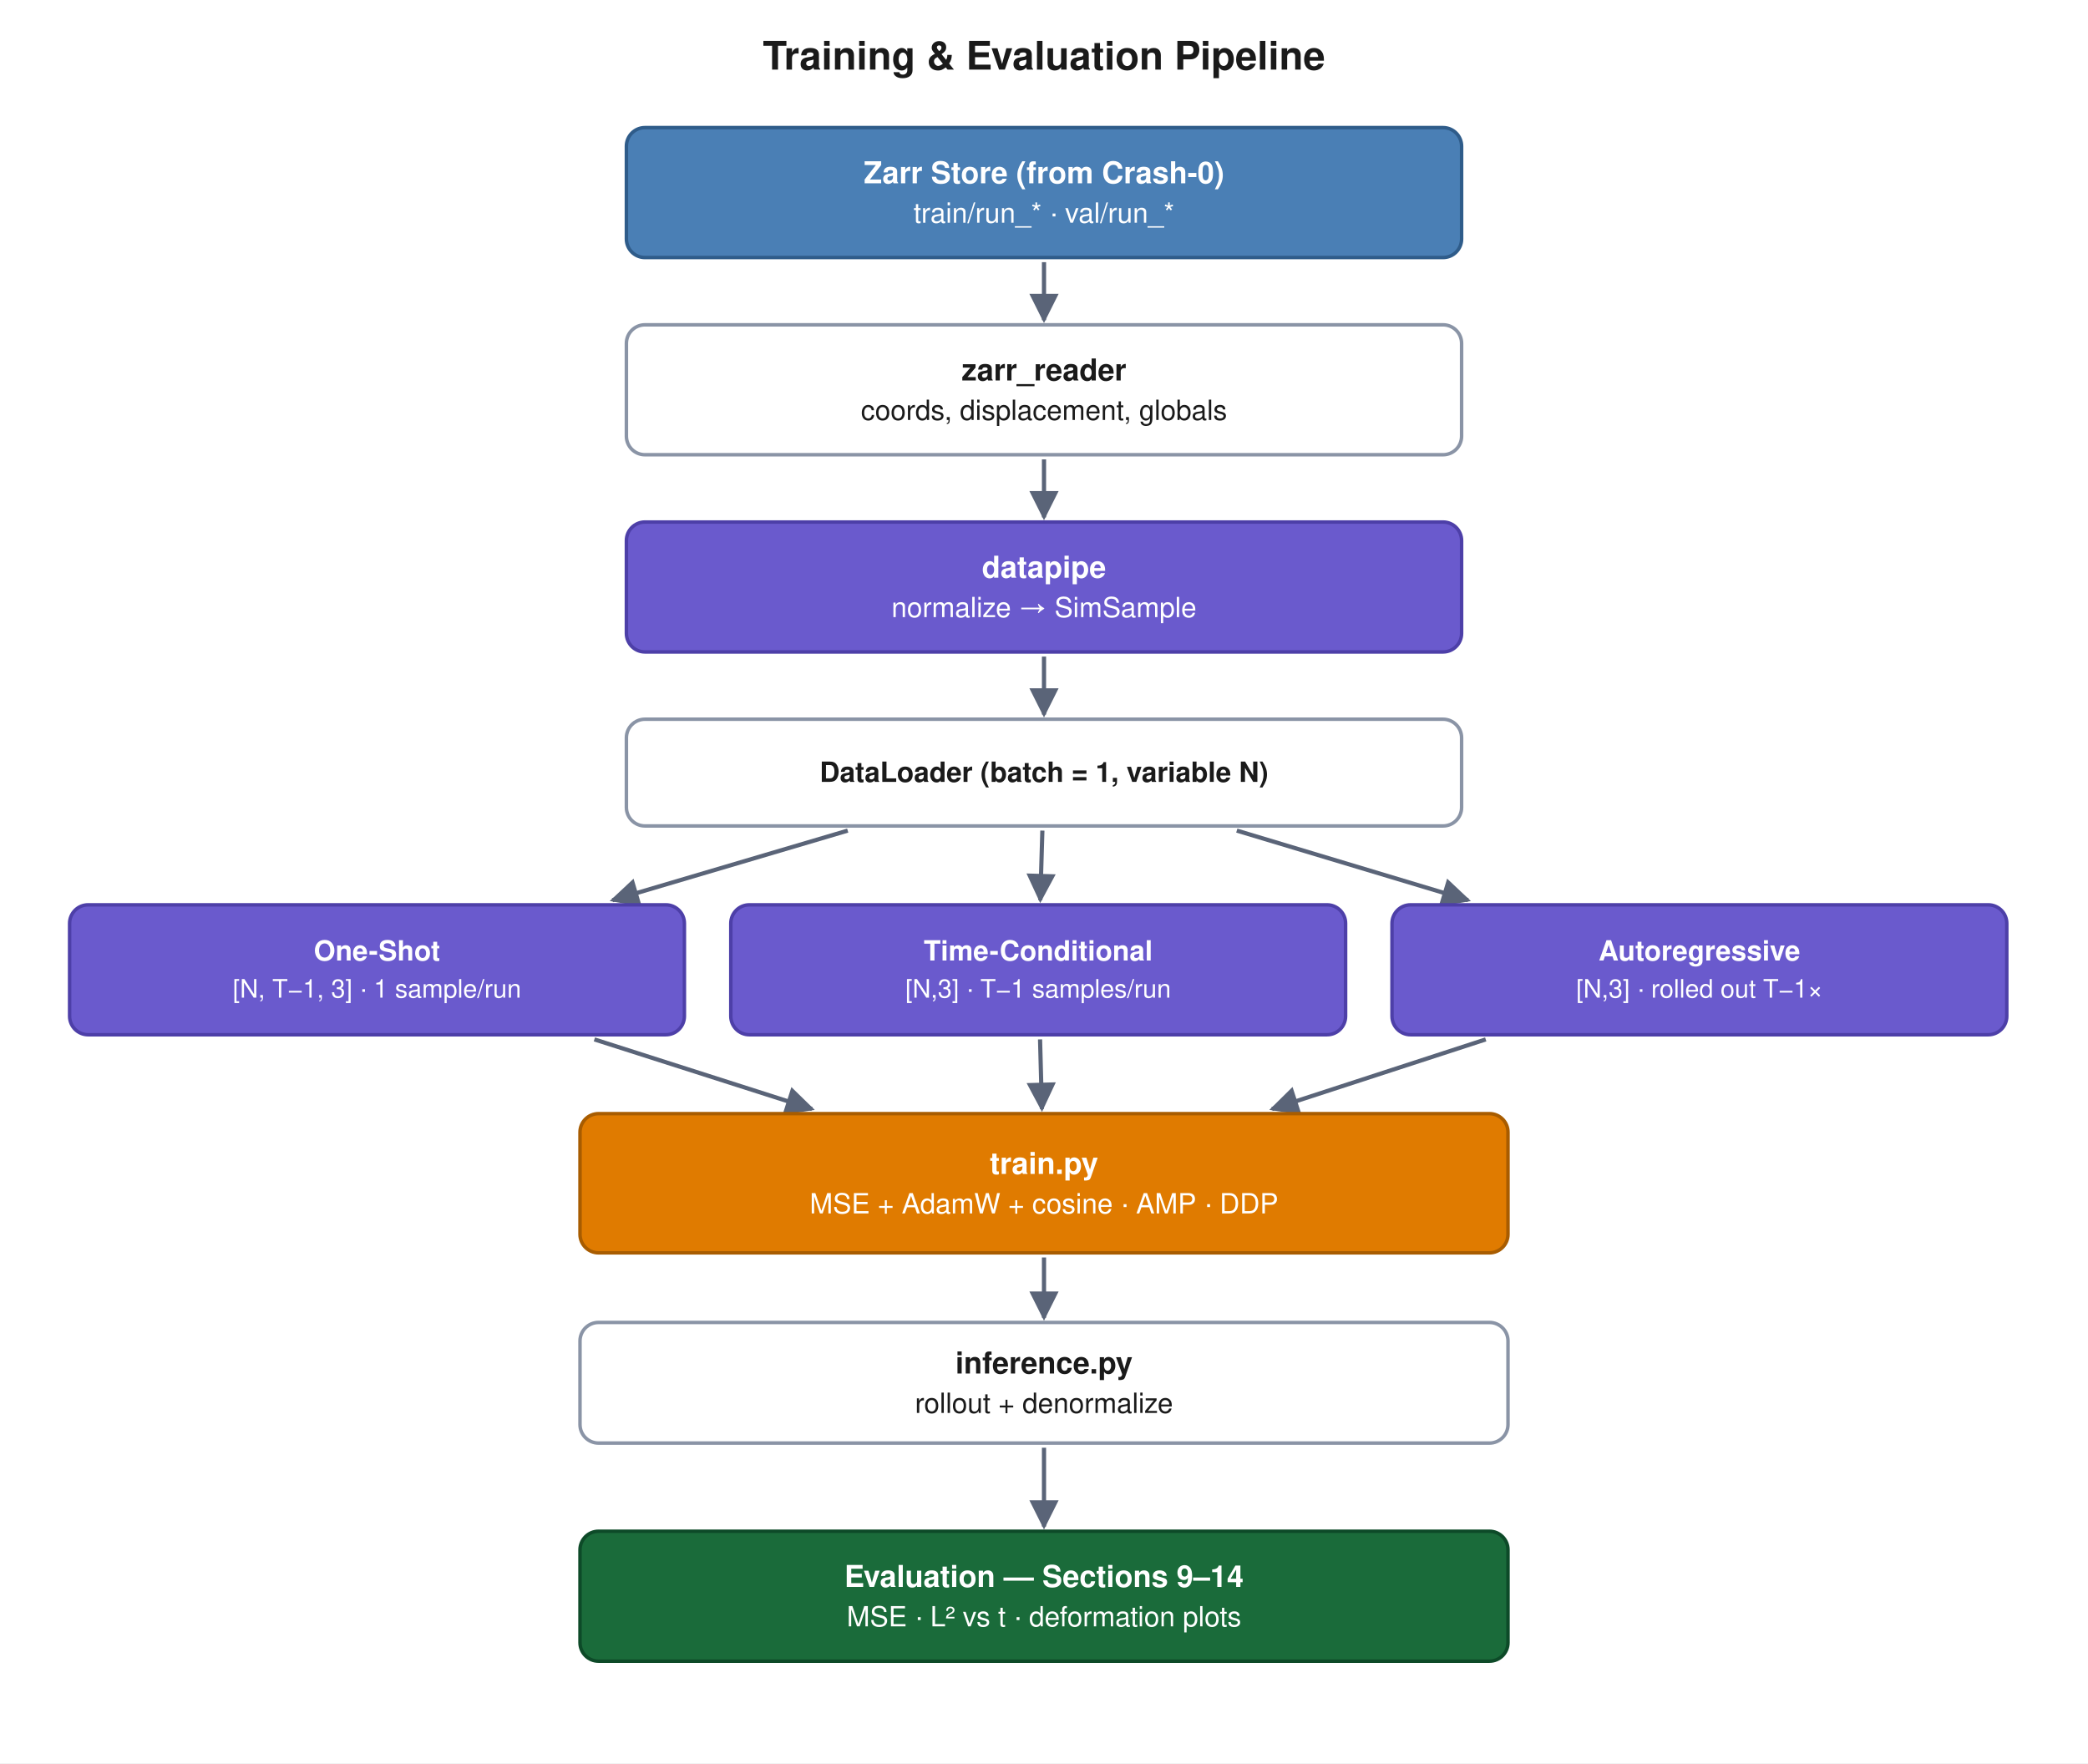
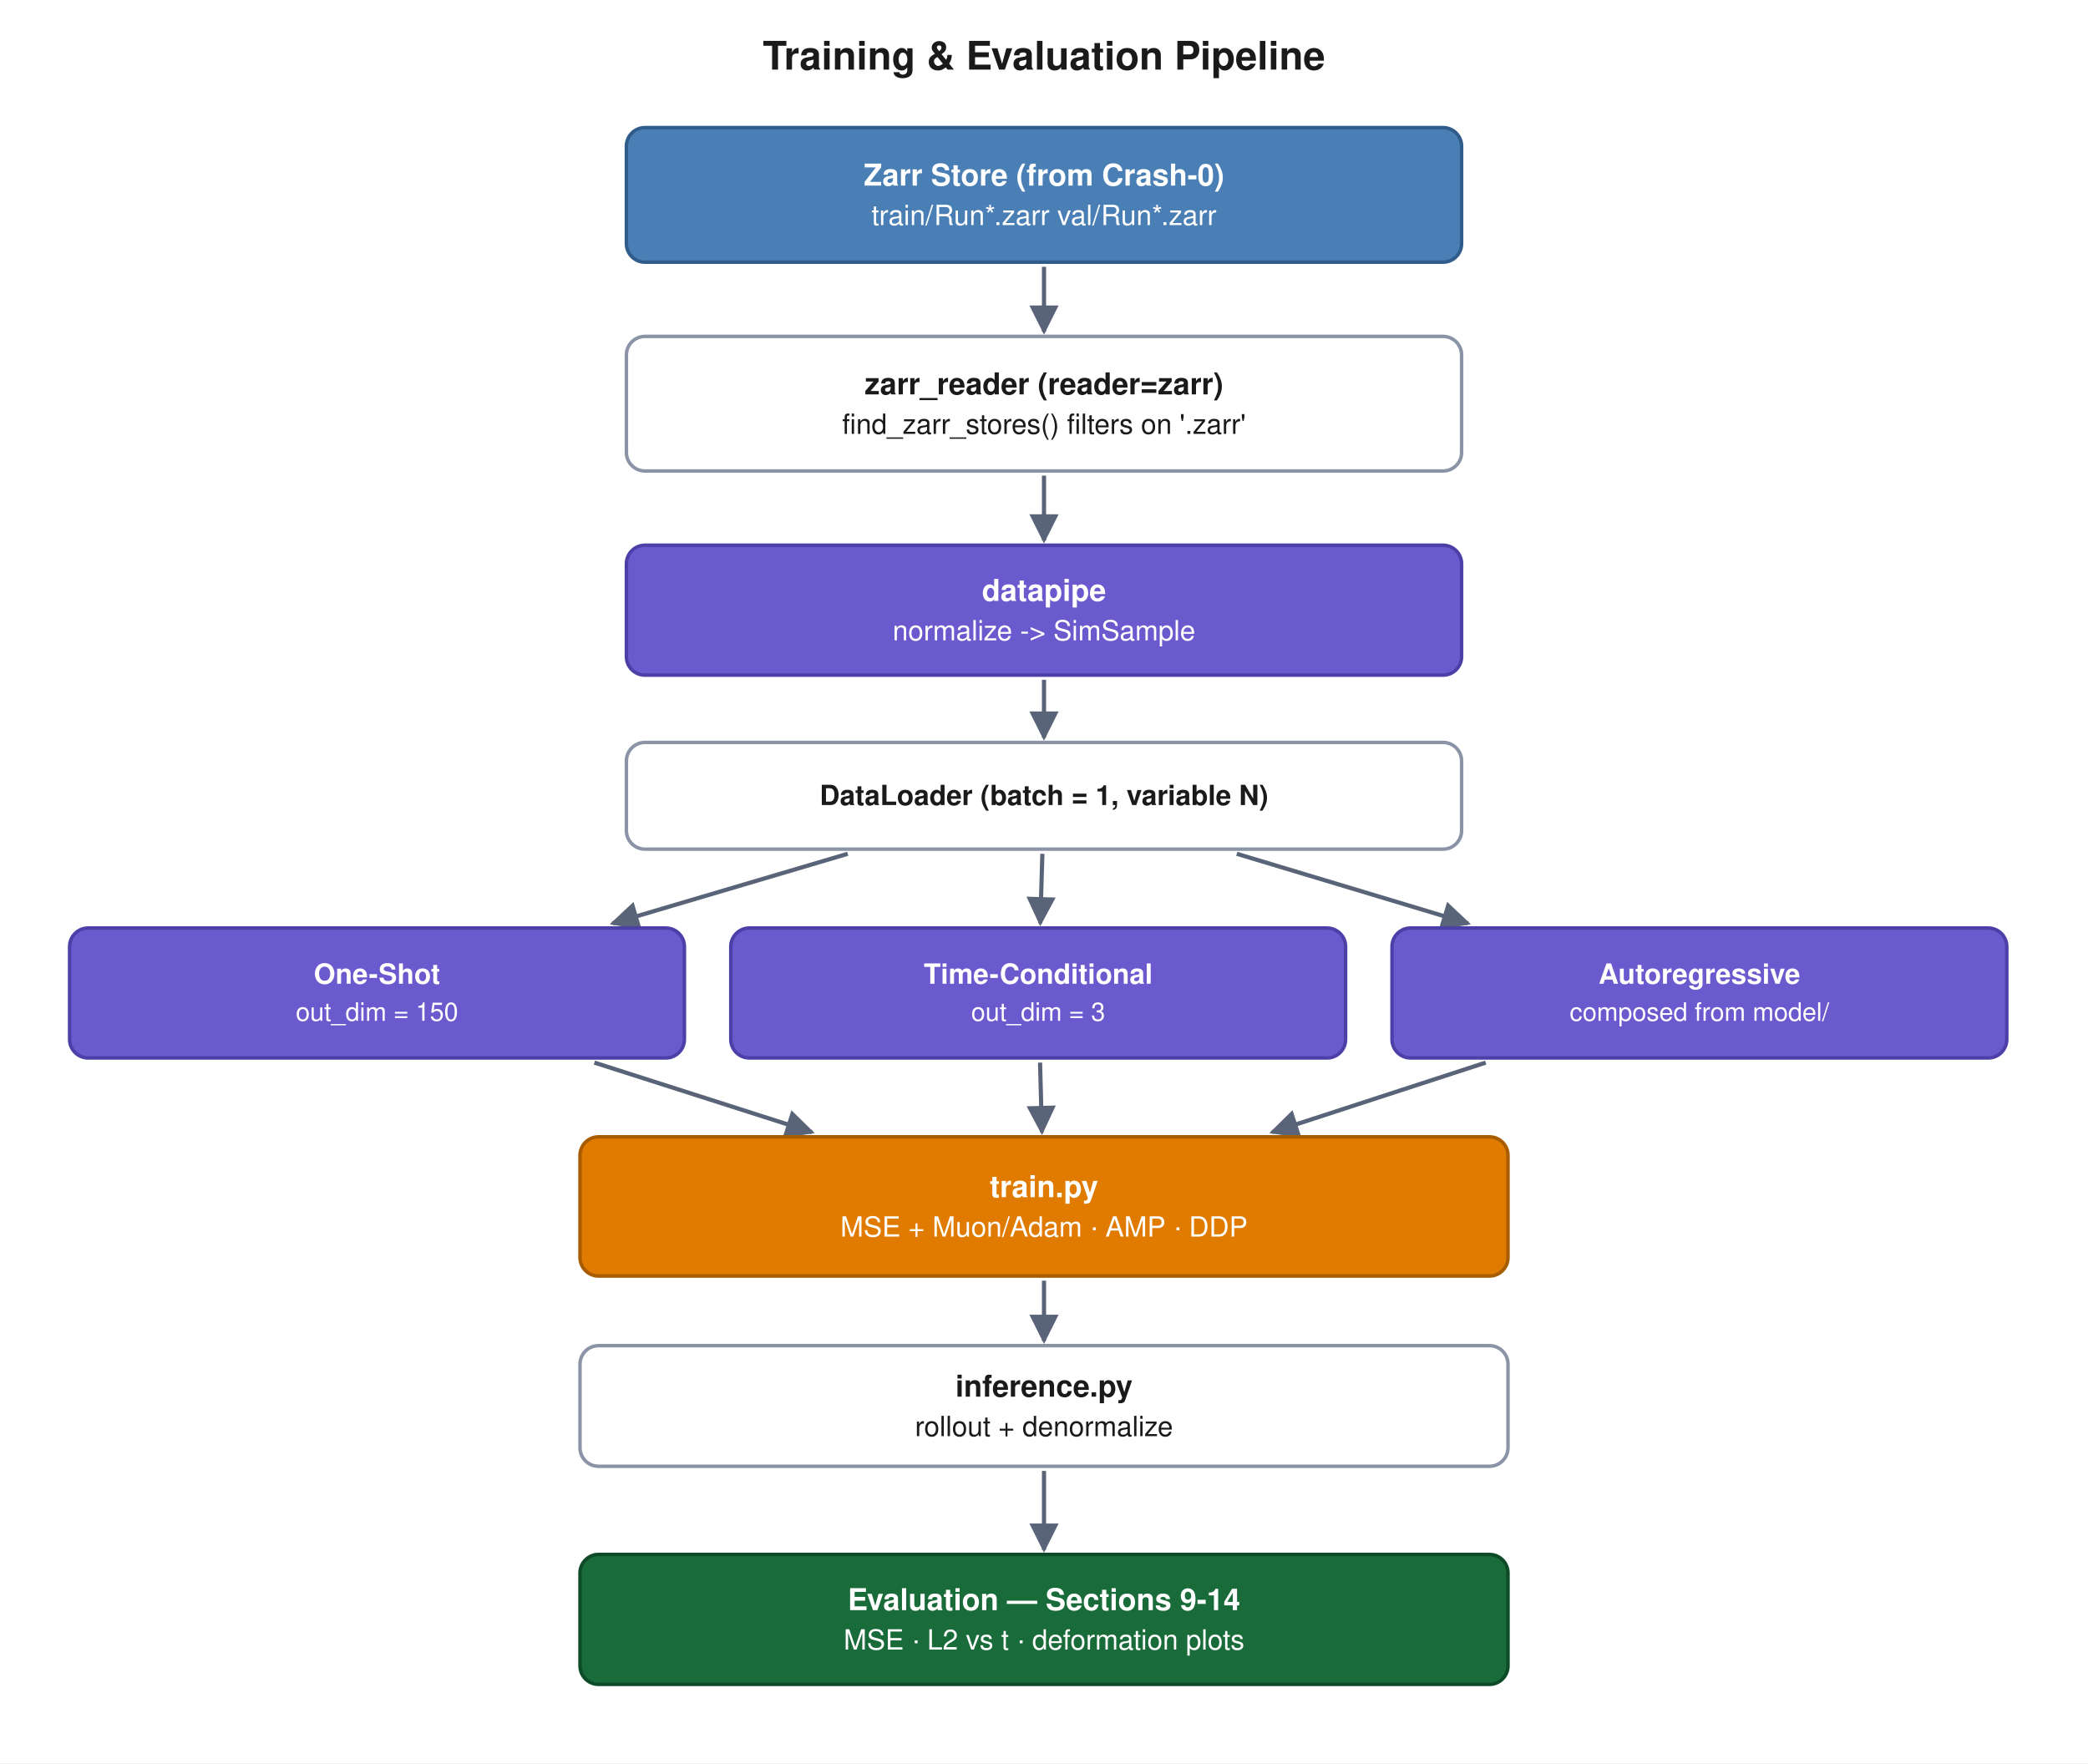
<svg xmlns="http://www.w3.org/2000/svg" width="900" height="760" viewBox="0 0 900 760" font-family="Helvetica,Arial,sans-serif">
  <defs>
    <marker id="ah" viewBox="0 0 10 10" refX="9" refY="5" markerWidth="7" markerHeight="7" orient="auto-start-reverse">
      <path d="M 0 0 L 10 5 L 0 10 z" fill="#5a6478" />
    </marker>
  </defs>
  <rect width="900" height="760" fill="#ffffff" />
  <text x="450.0" y="30" text-anchor="middle" font-size="17" font-weight="700" fill="#1a1a1a">Training &amp; Evaluation Pipeline</text>
-   <path d="M 450.0 113.0 L 450.0 138.0" fill="none" stroke="#5a6478" stroke-width="1.8" marker-end="url(#ah)" />
-   <path d="M 450.0 198.0 L 450.0 223.0" fill="none" stroke="#5a6478" stroke-width="1.8" marker-end="url(#ah)" />
-   <path d="M 450.0 283.0 L 450.0 308.0" fill="none" stroke="#5a6478" stroke-width="1.8" marker-end="url(#ah)" />
-   <path d="M 365.4 358.0 L 264.0 388.0" fill="none" stroke="#5a6478" stroke-width="1.8" marker-end="url(#ah)" />
-   <path d="M 256.2 448.0 L 350.0 478.0" fill="none" stroke="#5a6478" stroke-width="1.8" marker-end="url(#ah)" />
-   <path d="M 449.3 358.0 L 448.4 388.0" fill="none" stroke="#5a6478" stroke-width="1.8" marker-end="url(#ah)" />
-   <path d="M 448.3 448.0 L 449.1 478.0" fill="none" stroke="#5a6478" stroke-width="1.8" marker-end="url(#ah)" />
-   <path d="M 533.1 358.0 L 632.8 388.0" fill="none" stroke="#5a6478" stroke-width="1.8" marker-end="url(#ah)" />
-   <path d="M 640.4 448.0 L 548.3 478.0" fill="none" stroke="#5a6478" stroke-width="1.8" marker-end="url(#ah)" />
-   <path d="M 450.0 542.0 L 450.0 568.0" fill="none" stroke="#5a6478" stroke-width="1.8" marker-end="url(#ah)" />
-   <path d="M 450.0 624.0 L 450.0 658.0" fill="none" stroke="#5a6478" stroke-width="1.8" marker-end="url(#ah)" />
-   <rect x="270" y="55" width="360" height="56" rx="8" fill="#4a7fb5" stroke="#2f5c8a" stroke-width="1.5" />
-   <text x="450.0" y="79.0" text-anchor="middle" font-size="13" font-weight="700" fill="#ffffff">Zarr Store  (from Crash-0)</text>
-   <text x="450.0" y="96.0" text-anchor="middle" font-size="12" font-weight="400" fill="#ffffff">train/run_*  ·  val/run_*</text>
-   <rect x="270" y="140" width="360" height="56" rx="8" fill="#ffffff" stroke="#8a94a6" stroke-width="1.5" />
-   <text x="450.0" y="164.0" text-anchor="middle" font-size="13" font-weight="700" fill="#1a1a1a">zarr_reader</text>
-   <text x="450.0" y="181.0" text-anchor="middle" font-size="12" font-weight="400" fill="#1a1a1a">coords, displacement, globals</text>
-   <rect x="270" y="225" width="360" height="56" rx="8" fill="#6a5acd" stroke="#4d3fa8" stroke-width="1.5" />
-   <text x="450.0" y="249.0" text-anchor="middle" font-size="13" font-weight="700" fill="#ffffff">datapipe</text>
-   <text x="450.0" y="266.0" text-anchor="middle" font-size="12" font-weight="400" fill="#ffffff">normalize → SimSample</text>
-   <rect x="270" y="310" width="360" height="46" rx="8" fill="#ffffff" stroke="#8a94a6" stroke-width="1.5" />
-   <text x="450.0" y="337.0" text-anchor="middle" font-size="12" font-weight="700" fill="#1a1a1a">DataLoader  (batch = 1, variable N)</text>
-   <rect x="30" y="390" width="265" height="56" rx="8" fill="#6a5acd" stroke="#4d3fa8" stroke-width="1.5" />
-   <text x="162.5" y="414.0" text-anchor="middle" font-size="12" font-weight="700" fill="#ffffff">One-Shot</text>
-   <text x="162.5" y="430.0" text-anchor="middle" font-size="11" font-weight="400" fill="#ffffff">[N, T−1, 3] · 1 sample/run</text>
-   <rect x="315" y="390" width="265" height="56" rx="8" fill="#6a5acd" stroke="#4d3fa8" stroke-width="1.5" />
-   <text x="447.5" y="414.0" text-anchor="middle" font-size="12" font-weight="700" fill="#ffffff">Time-Conditional</text>
-   <text x="447.5" y="430.0" text-anchor="middle" font-size="11" font-weight="400" fill="#ffffff">[N,3] · T−1 samples/run</text>
-   <rect x="600" y="390" width="265" height="56" rx="8" fill="#6a5acd" stroke="#4d3fa8" stroke-width="1.5" />
-   <text x="732.5" y="414.0" text-anchor="middle" font-size="12" font-weight="700" fill="#ffffff">Autoregressive</text>
-   <text x="732.5" y="430.0" text-anchor="middle" font-size="11" font-weight="400" fill="#ffffff">[N,3] · rolled out T−1×</text>
-   <rect x="250" y="480" width="400" height="60" rx="8" fill="#e07b00" stroke="#a85c00" stroke-width="1.5" />
-   <text x="450.0" y="506.0" text-anchor="middle" font-size="13" font-weight="700" fill="#ffffff">train.py</text>
-   <text x="450.0" y="523.0" text-anchor="middle" font-size="12" font-weight="400" fill="#ffffff">MSE + AdamW + cosine · AMP · DDP</text>
-   <rect x="250" y="570" width="400" height="52" rx="8" fill="#ffffff" stroke="#8a94a6" stroke-width="1.5" />
-   <text x="450.0" y="592.0" text-anchor="middle" font-size="13" font-weight="700" fill="#1a1a1a">inference.py</text>
-   <text x="450.0" y="609.0" text-anchor="middle" font-size="12" font-weight="400" fill="#1a1a1a">rollout + denormalize</text>
-   <rect x="250" y="660" width="400" height="56" rx="8" fill="#1a6b3a" stroke="#0d4a28" stroke-width="1.5" />
-   <text x="450.0" y="684.0" text-anchor="middle" font-size="13" font-weight="700" fill="#ffffff">Evaluation — Sections 9–14</text>
-   <text x="450.0" y="701.0" text-anchor="middle" font-size="12" font-weight="400" fill="#ffffff">MSE · L² vs t · deformation plots</text>
+   <path d="M 450.0 115.0 L 450.0 143.0" fill="none" stroke="#5a6478" stroke-width="1.8" marker-end="url(#ah)" />
+   <path d="M 450.0 205.0 L 450.0 233.0" fill="none" stroke="#5a6478" stroke-width="1.8" marker-end="url(#ah)" />
+   <path d="M 450.0 293.0 L 450.0 318.0" fill="none" stroke="#5a6478" stroke-width="1.8" marker-end="url(#ah)" />
+   <path d="M 365.4 368.0 L 264.0 398.0" fill="none" stroke="#5a6478" stroke-width="1.8" marker-end="url(#ah)" />
+   <path d="M 256.2 458.0 L 350.0 488.0" fill="none" stroke="#5a6478" stroke-width="1.8" marker-end="url(#ah)" />
+   <path d="M 449.3 368.0 L 448.4 398.0" fill="none" stroke="#5a6478" stroke-width="1.8" marker-end="url(#ah)" />
+   <path d="M 448.3 458.0 L 449.1 488.0" fill="none" stroke="#5a6478" stroke-width="1.8" marker-end="url(#ah)" />
+   <path d="M 533.1 368.0 L 632.8 398.0" fill="none" stroke="#5a6478" stroke-width="1.8" marker-end="url(#ah)" />
+   <path d="M 640.4 458.0 L 548.3 488.0" fill="none" stroke="#5a6478" stroke-width="1.8" marker-end="url(#ah)" />
+   <path d="M 450.0 552.0 L 450.0 578.0" fill="none" stroke="#5a6478" stroke-width="1.8" marker-end="url(#ah)" />
+   <path d="M 450.0 634.0 L 450.0 668.0" fill="none" stroke="#5a6478" stroke-width="1.8" marker-end="url(#ah)" />
+   <rect x="270" y="55" width="360" height="58" rx="8" fill="#4a7fb5" stroke="#2f5c8a" stroke-width="1.5" />
+   <text x="450.0" y="80.0" text-anchor="middle" font-size="13" font-weight="700" fill="#ffffff">Zarr Store  (from Crash-0)</text>
+   <text x="450.0" y="97.0" text-anchor="middle" font-size="12" font-weight="400" fill="#ffffff">train/Run*.zarr   val/Run*.zarr</text>
+   <rect x="270" y="145" width="360" height="58" rx="8" fill="#ffffff" stroke="#8a94a6" stroke-width="1.5" />
+   <text x="450.0" y="170.0" text-anchor="middle" font-size="13" font-weight="700" fill="#1a1a1a">zarr_reader  (reader=zarr)</text>
+   <text x="450.0" y="187.0" text-anchor="middle" font-size="12" font-weight="400" fill="#1a1a1a">find_zarr_stores() filters on '.zarr'</text>
+   <rect x="270" y="235" width="360" height="56" rx="8" fill="#6a5acd" stroke="#4d3fa8" stroke-width="1.5" />
+   <text x="450.0" y="259.0" text-anchor="middle" font-size="13" font-weight="700" fill="#ffffff">datapipe</text>
+   <text x="450.0" y="276.0" text-anchor="middle" font-size="12" font-weight="400" fill="#ffffff">normalize -&gt; SimSample</text>
+   <rect x="270" y="320" width="360" height="46" rx="8" fill="#ffffff" stroke="#8a94a6" stroke-width="1.5" />
+   <text x="450.0" y="347.0" text-anchor="middle" font-size="12" font-weight="700" fill="#1a1a1a">DataLoader  (batch = 1, variable N)</text>
+   <rect x="30" y="400" width="265" height="56" rx="8" fill="#6a5acd" stroke="#4d3fa8" stroke-width="1.5" />
+   <text x="162.5" y="424.0" text-anchor="middle" font-size="12" font-weight="700" fill="#ffffff">One-Shot</text>
+   <text x="162.5" y="440.0" text-anchor="middle" font-size="11" font-weight="400" fill="#ffffff">out_dim = 150</text>
+   <rect x="315" y="400" width="265" height="56" rx="8" fill="#6a5acd" stroke="#4d3fa8" stroke-width="1.5" />
+   <text x="447.5" y="424.0" text-anchor="middle" font-size="12" font-weight="700" fill="#ffffff">Time-Conditional</text>
+   <text x="447.5" y="440.0" text-anchor="middle" font-size="11" font-weight="400" fill="#ffffff">out_dim = 3</text>
+   <rect x="600" y="400" width="265" height="56" rx="8" fill="#6a5acd" stroke="#4d3fa8" stroke-width="1.5" />
+   <text x="732.5" y="424.0" text-anchor="middle" font-size="12" font-weight="700" fill="#ffffff">Autoregressive</text>
+   <text x="732.5" y="440.0" text-anchor="middle" font-size="11" font-weight="400" fill="#ffffff">composed from model/</text>
+   <rect x="250" y="490" width="400" height="60" rx="8" fill="#e07b00" stroke="#a85c00" stroke-width="1.5" />
+   <text x="450.0" y="516.0" text-anchor="middle" font-size="13" font-weight="700" fill="#ffffff">train.py</text>
+   <text x="450.0" y="533.0" text-anchor="middle" font-size="12" font-weight="400" fill="#ffffff">MSE + Muon/Adam · AMP · DDP</text>
+   <rect x="250" y="580" width="400" height="52" rx="8" fill="#ffffff" stroke="#8a94a6" stroke-width="1.5" />
+   <text x="450.0" y="602.0" text-anchor="middle" font-size="13" font-weight="700" fill="#1a1a1a">inference.py</text>
+   <text x="450.0" y="619.0" text-anchor="middle" font-size="12" font-weight="400" fill="#1a1a1a">rollout + denormalize</text>
+   <rect x="250" y="670" width="400" height="56" rx="8" fill="#1a6b3a" stroke="#0d4a28" stroke-width="1.5" />
+   <text x="450.0" y="694.0" text-anchor="middle" font-size="13" font-weight="700" fill="#ffffff">Evaluation — Sections 9-14</text>
+   <text x="450.0" y="711.0" text-anchor="middle" font-size="12" font-weight="400" fill="#ffffff">MSE · L2 vs t · deformation plots</text>
</svg>
